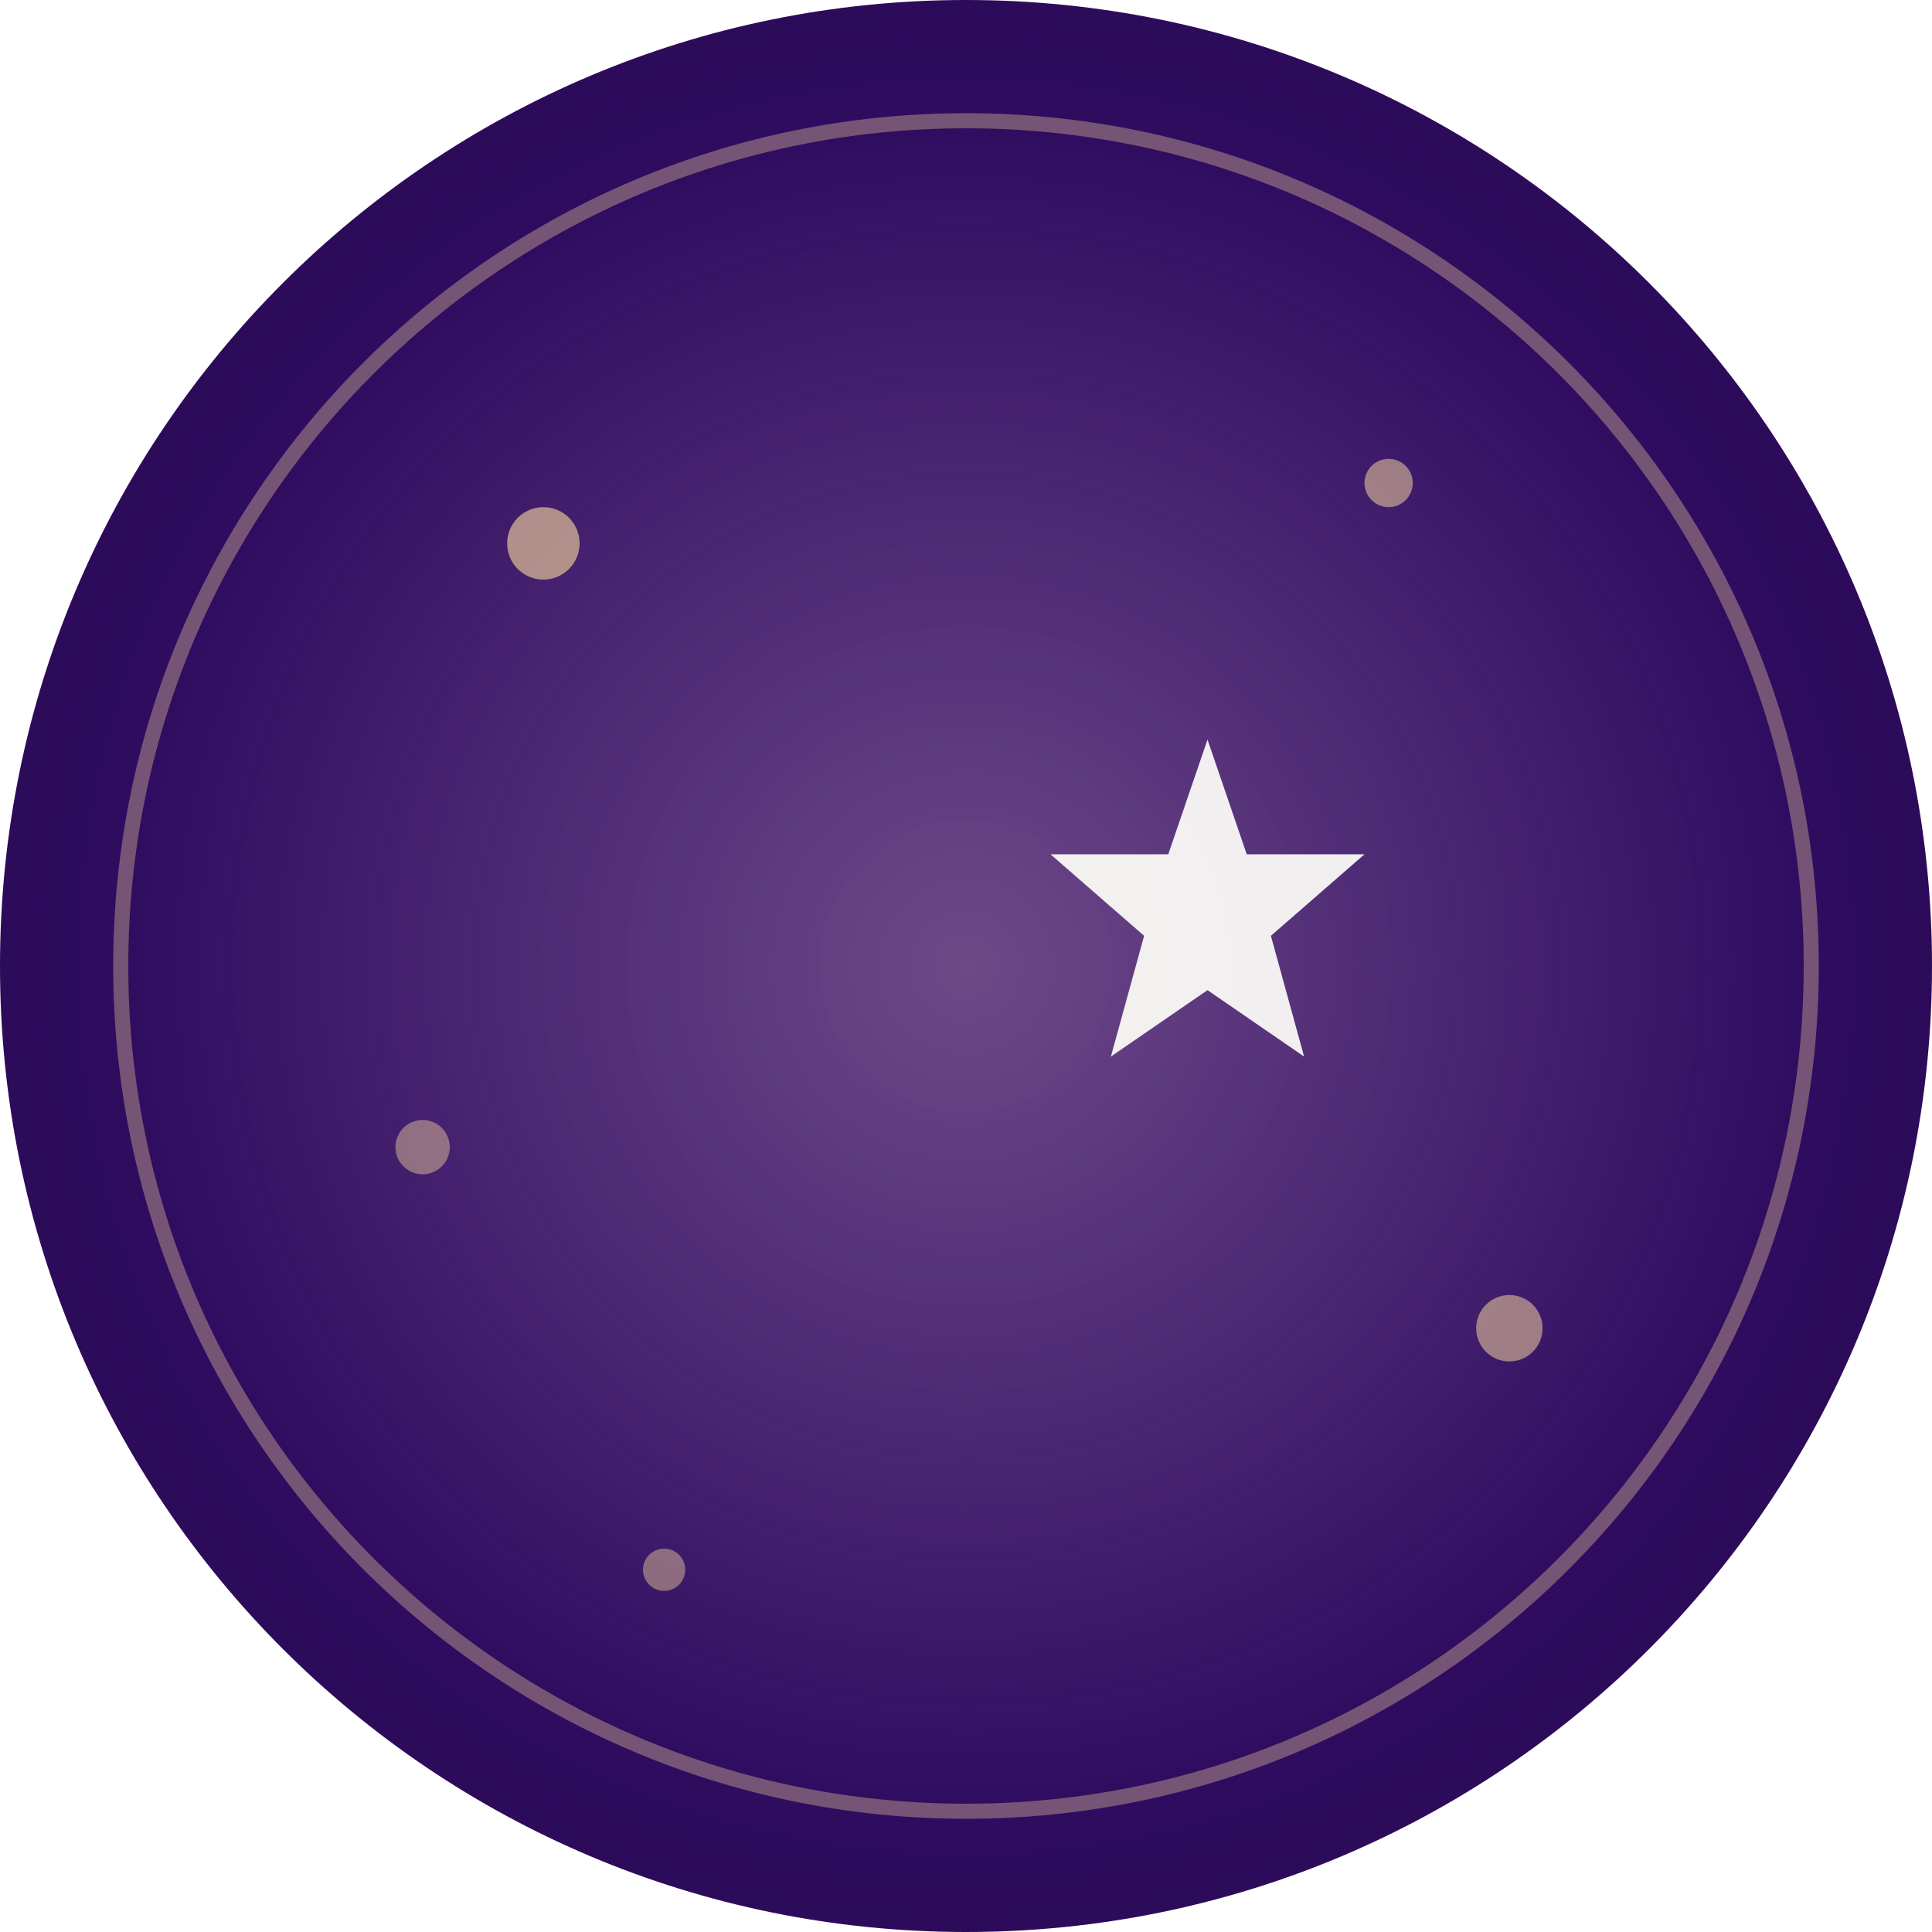
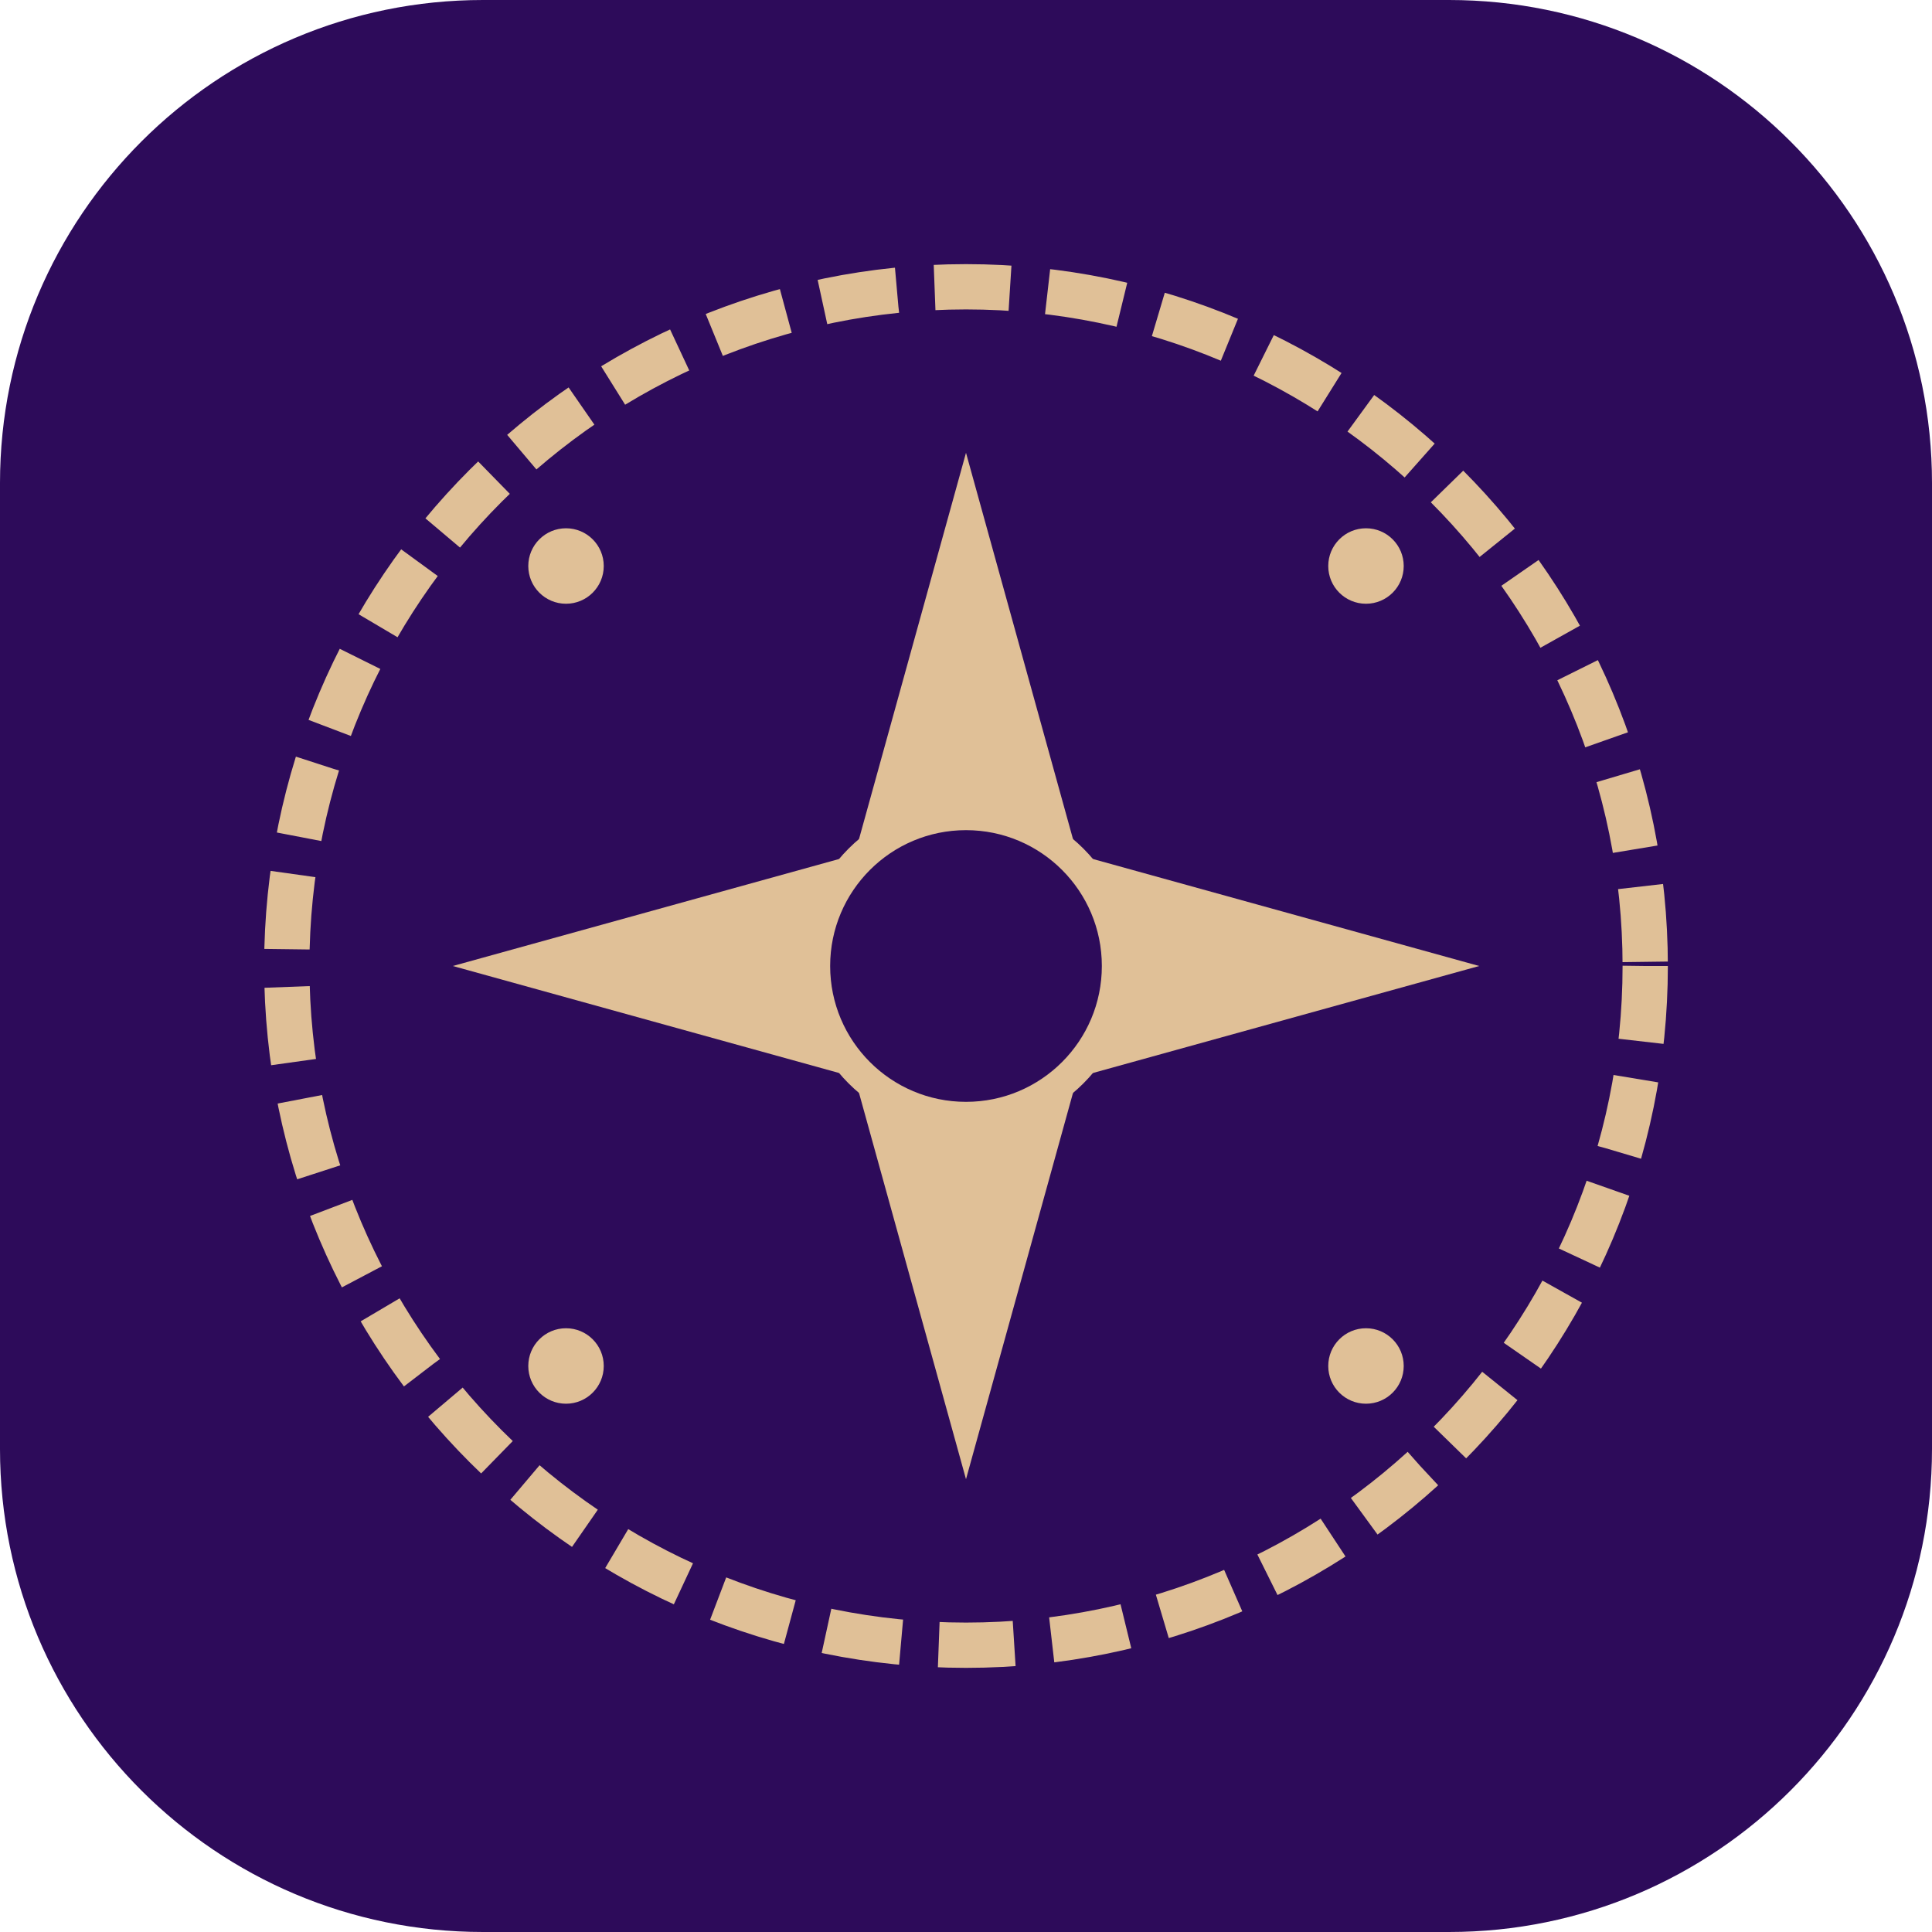
- <svg xmlns="http://www.w3.org/2000/svg" viewBox="0 0 64 64" width="64" height="64">
-   <defs>
-     <radialGradient id="bgGrad" cx="50%" cy="50%" r="50%">
-       <stop offset="0%" stop-color="#3D1580" />
-       <stop offset="100%" stop-color="#2D0B5A" />
-     </radialGradient>
-     <radialGradient id="glowGrad" cx="50%" cy="50%" r="50%">
-       <stop offset="0%" stop-color="#E0C097" stop-opacity="0.3" />
-       <stop offset="100%" stop-color="#E0C097" stop-opacity="0" />
-     </radialGradient>
-   </defs>
-   <circle cx="32" cy="32" r="32" fill="url(#bgGrad)" />
-   <circle cx="32" cy="32" r="28" fill="url(#glowGrad)" />
-   <circle cx="32" cy="32" r="28" fill="none" stroke="#E0C097" stroke-width="0.5" stroke-opacity="0.4" />
-   <path d="M 38 14 A 16 16 0 1 0 38 50 A 10 10 0 1 1 38 14 Z" fill="#E0C097" opacity="0.95" />
-   <g transform="translate(40, 30)" fill="#FAF9F6">
-     <polygon points="0,-5.5 1.3,-1.7 5.2,-1.7 2.1,1 3.2,5 0,2.8 -3.2,5 -2.1,1 -5.2,-1.7 -1.3,-1.7" opacity="0.95" />
-   </g>
-   <circle cx="18" cy="18" r="1.2" fill="#E0C097" opacity="0.7" />
-   <circle cx="46" cy="16" r="0.8" fill="#E0C097" opacity="0.6" />
-   <circle cx="14" cy="38" r="0.9" fill="#E0C097" opacity="0.5" />
-   <circle cx="50" cy="44" r="1.1" fill="#E0C097" opacity="0.6" />
-   <circle cx="22" cy="52" r="0.7" fill="#E0C097" opacity="0.5" />
+ <svg xmlns="http://www.w3.org/2000/svg" width="512" height="512" viewBox="0 0 512 512" fill="none">
+   <rect width="512" height="512" rx="128" fill="#2D0B5A" />
+   <circle cx="256" cy="256" r="180" stroke="#E0C097" stroke-width="12" stroke-dasharray="20 10" />
+   <path d="M256 120L285.5 226.5L392 256L285.5 285.5L256 392L226.5 285.5L120 256L226.5 226.5L256 120Z" fill="#E0C097" />
+   <circle cx="256" cy="256" r="40" fill="#2D0B5A" stroke="#E0C097" stroke-width="8" />
+   <circle cx="150" cy="150" r="10" fill="#E0C097" />
+   <circle cx="362" cy="150" r="10" fill="#E0C097" />
+   <circle cx="150" cy="362" r="10" fill="#E0C097" />
+   <circle cx="362" cy="362" r="10" fill="#E0C097" />
</svg>
